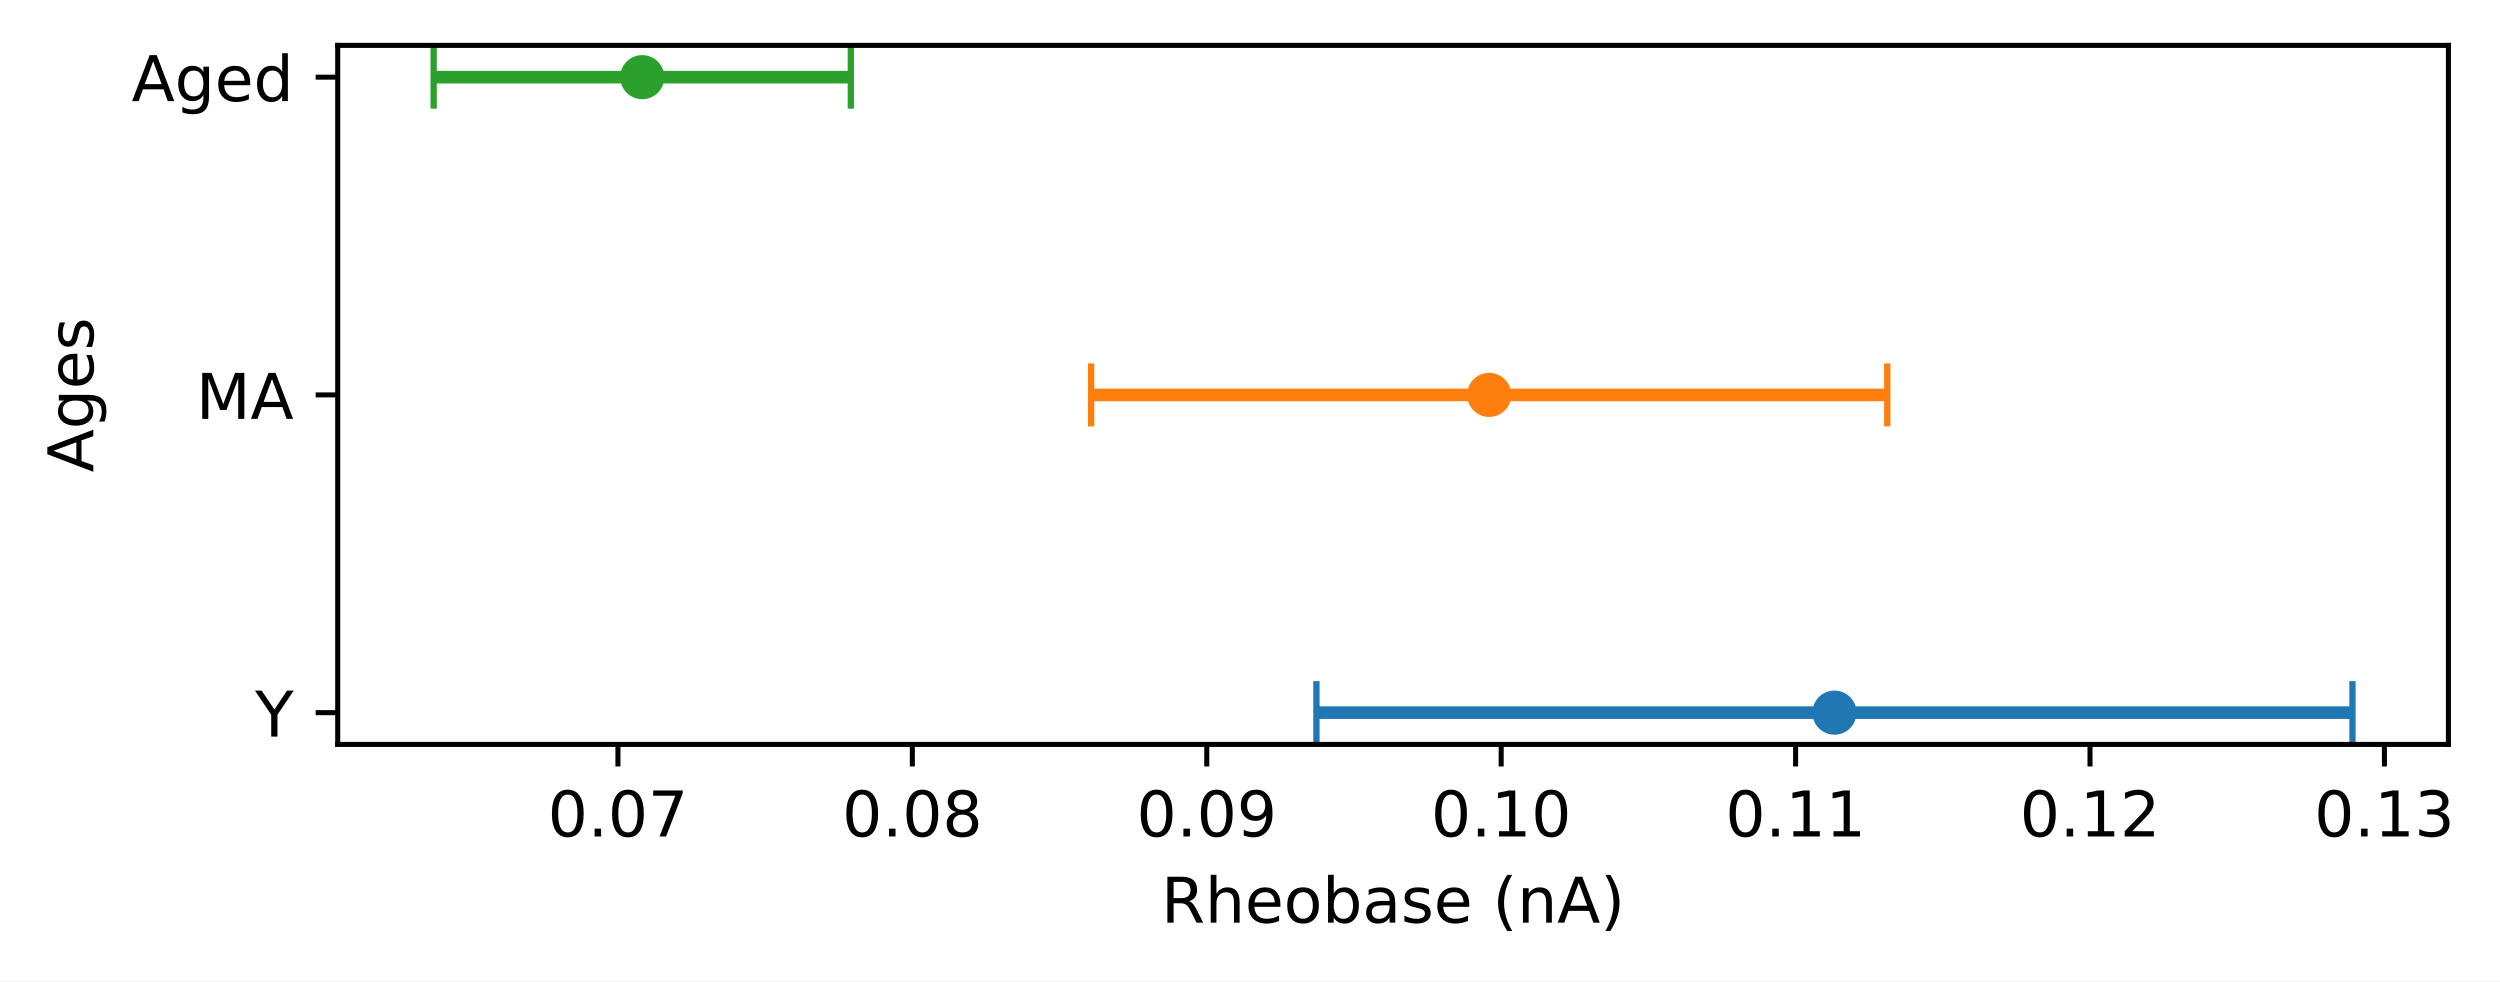
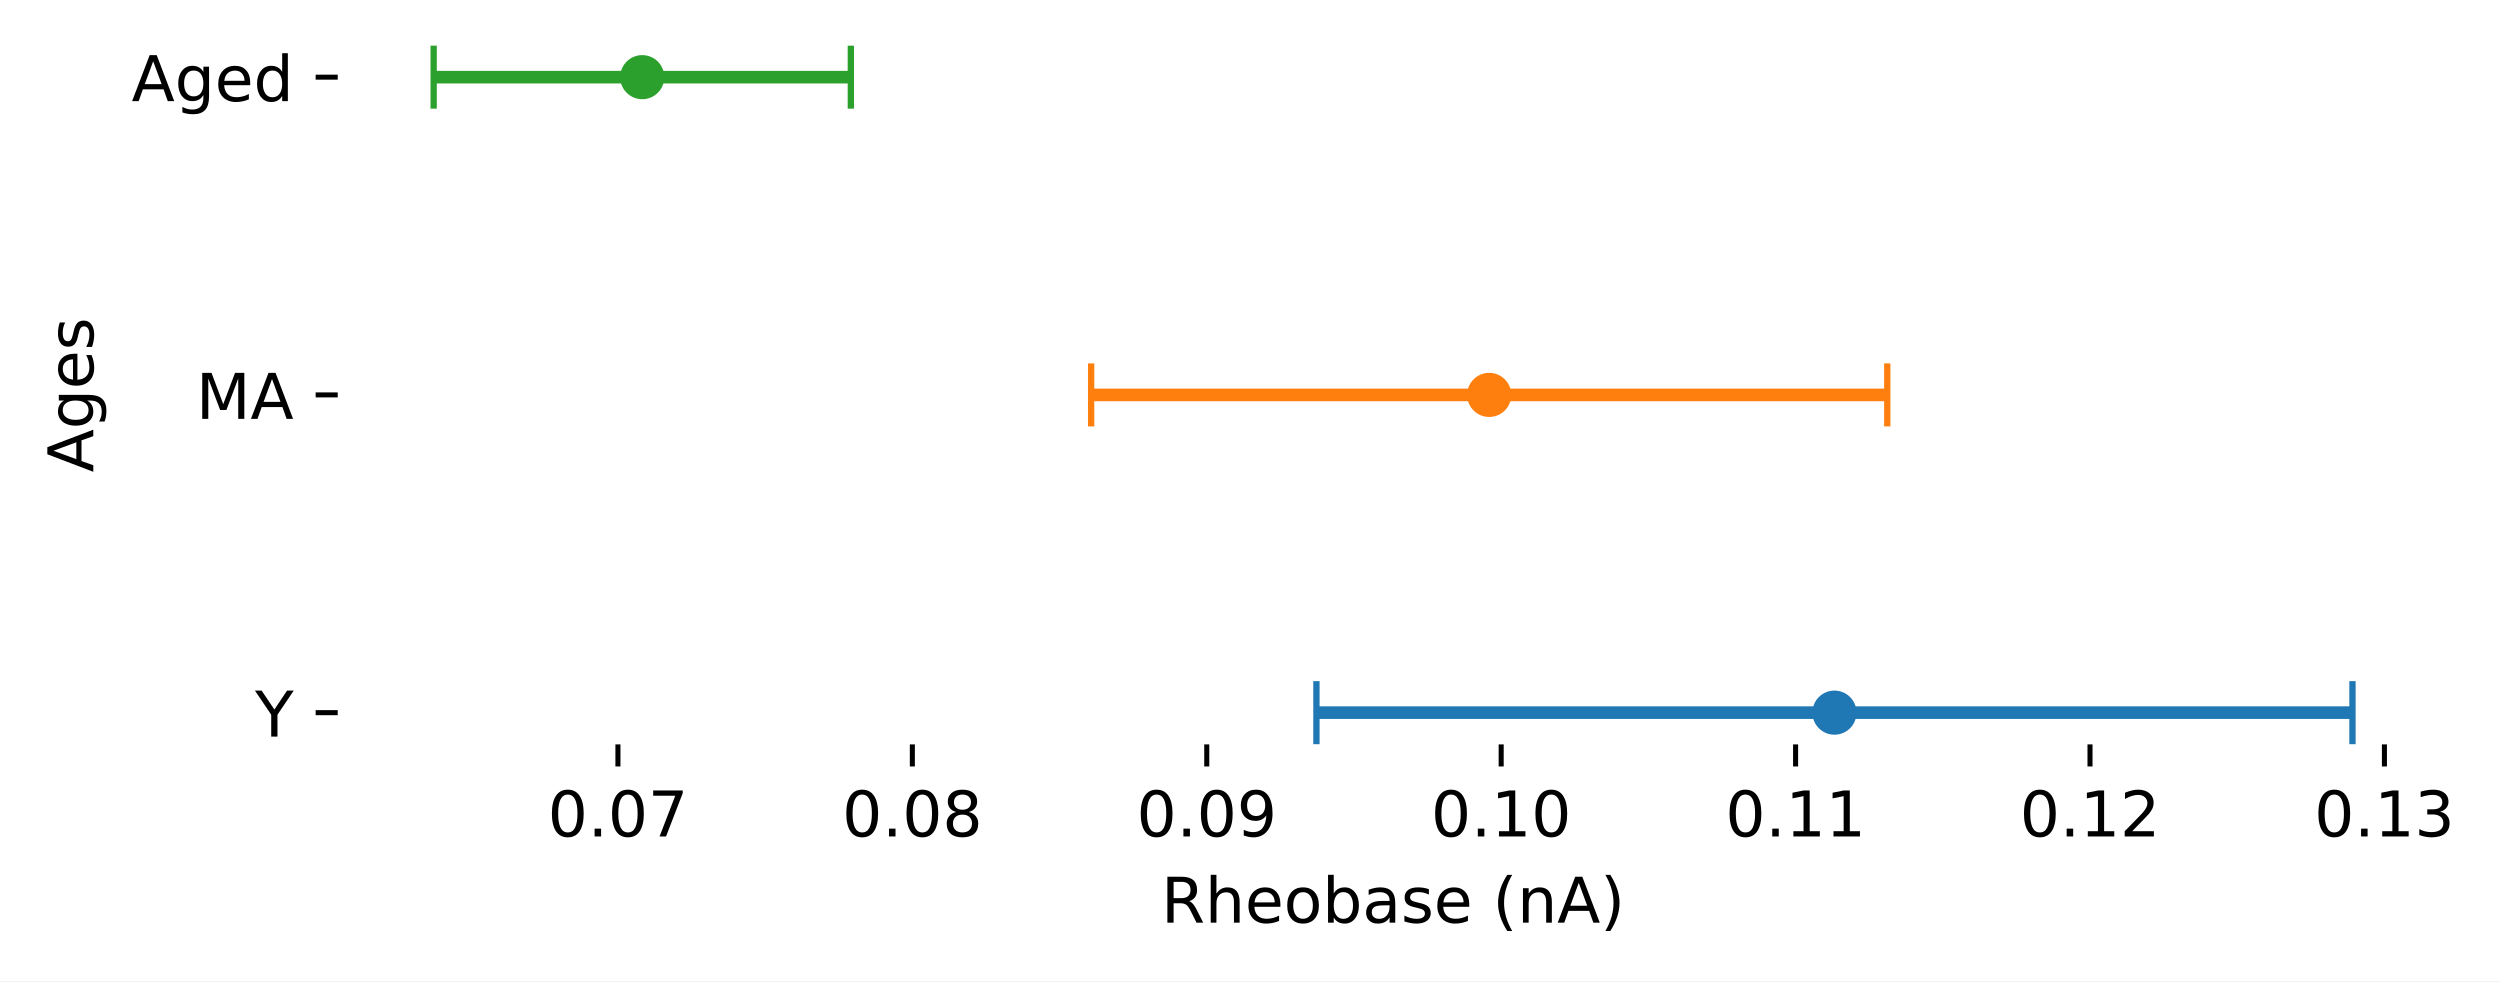
<svg xmlns="http://www.w3.org/2000/svg" xmlns:xlink="http://www.w3.org/1999/xlink" width="396.551pt" height="155.636pt" viewBox="0 0 396.551 155.636" version="1.1">
  <defs>
    <style type="text/css">*{stroke-linejoin: round; stroke-linecap: butt}</style>
  </defs>
  <g id="figure_1">
    <g id="patch_1">
      <path d="M -0 155.636  L 396.551 155.636  L 396.551 0  L -0 0  z " style="fill: #ffffff" />
    </g>
    <g id="axes_1">
      <g id="patch_2">
        <path d="M 53.569 118.08  L 388.369 118.08  L 388.369 7.2  L 53.569 7.2  z " style="fill: #ffffff" />
      </g>
      <g id="matplotlib.axis_1">
        <g id="xtick_1">
          <g id="line2d_1">
            <defs>
-               <path id="mf8d09d00fb" d="M 0 0  L 0 3.5  " style="stroke: #000000; stroke-width: 0.8" />
+               <path id="mdb78912e48" d="M 0 0  L 0 3.5  " style="stroke: #000000; stroke-width: 0.8" />
            </defs>
            <g>
-               <use xlink:href="#mf8d09d00fb" x="98.017" y="118.08" style="stroke: #000000; stroke-width: 0.8" />
+               <use xlink:href="#mdb78912e48" x="98.017" y="118.08" style="stroke: #000000; stroke-width: 0.8" />
            </g>
          </g>
          <g id="text_1">
            <g transform="translate(86.88433 132.6784) scale(0.1 -0.1)">
              <defs>
                <path id="DejaVuSans-30" d="M 2034 4250  Q 1547 4250 1301 3770  Q 1056 3291 1056 2328  Q 1056 1369 1301 889  Q 1547 409 2034 409  Q 2525 409 2770 889  Q 3016 1369 3016 2328  Q 3016 3291 2770 3770  Q 2525 4250 2034 4250  z M 2034 4750  Q 2819 4750 3233 4129  Q 3647 3509 3647 2328  Q 3647 1150 3233 529  Q 2819 -91 2034 -91  Q 1250 -91 836 529  Q 422 1150 422 2328  Q 422 3509 836 4129  Q 1250 4750 2034 4750  z " transform="scale(0.015625)" />
                <path id="DejaVuSans-2e" d="M 684 794  L 1344 794  L 1344 0  L 684 0  L 684 794  z " transform="scale(0.015625)" />
                <path id="DejaVuSans-37" d="M 525 4666  L 3525 4666  L 3525 4397  L 1831 0  L 1172 0  L 2766 4134  L 525 4134  L 525 4666  z " transform="scale(0.015625)" />
              </defs>
              <use xlink:href="#DejaVuSans-30" />
              <use xlink:href="#DejaVuSans-2e" x="63.623" />
              <use xlink:href="#DejaVuSans-30" x="95.41" />
              <use xlink:href="#DejaVuSans-37" x="159.033" />
            </g>
          </g>
        </g>
        <g id="xtick_2">
          <g id="line2d_2">
            <g>
-               <use xlink:href="#mf8d09d00fb" x="144.717" y="118.08" style="stroke: #000000; stroke-width: 0.8" />
+               <use xlink:href="#mdb78912e48" x="144.717" y="118.08" style="stroke: #000000; stroke-width: 0.8" />
            </g>
          </g>
          <g id="text_2">
            <g transform="translate(133.5844 132.6784) scale(0.1 -0.1)">
              <defs>
                <path id="DejaVuSans-38" d="M 2034 2216  Q 1584 2216 1326 1975  Q 1069 1734 1069 1313  Q 1069 891 1326 650  Q 1584 409 2034 409  Q 2484 409 2743 651  Q 3003 894 3003 1313  Q 3003 1734 2745 1975  Q 2488 2216 2034 2216  z M 1403 2484  Q 997 2584 770 2862  Q 544 3141 544 3541  Q 544 4100 942 4425  Q 1341 4750 2034 4750  Q 2731 4750 3128 4425  Q 3525 4100 3525 3541  Q 3525 3141 3298 2862  Q 3072 2584 2669 2484  Q 3125 2378 3379 2068  Q 3634 1759 3634 1313  Q 3634 634 3220 271  Q 2806 -91 2034 -91  Q 1263 -91 848 271  Q 434 634 434 1313  Q 434 1759 690 2068  Q 947 2378 1403 2484  z M 1172 3481  Q 1172 3119 1398 2916  Q 1625 2713 2034 2713  Q 2441 2713 2670 2916  Q 2900 3119 2900 3481  Q 2900 3844 2670 4047  Q 2441 4250 2034 4250  Q 1625 4250 1398 4047  Q 1172 3844 1172 3481  z " transform="scale(0.015625)" />
              </defs>
              <use xlink:href="#DejaVuSans-30" />
              <use xlink:href="#DejaVuSans-2e" x="63.623" />
              <use xlink:href="#DejaVuSans-30" x="95.41" />
              <use xlink:href="#DejaVuSans-38" x="159.033" />
            </g>
          </g>
        </g>
        <g id="xtick_3">
          <g id="line2d_3">
            <g>
-               <use xlink:href="#mf8d09d00fb" x="191.417" y="118.08" style="stroke: #000000; stroke-width: 0.8" />
+               <use xlink:href="#mdb78912e48" x="191.417" y="118.08" style="stroke: #000000; stroke-width: 0.8" />
            </g>
          </g>
          <g id="text_3">
            <g transform="translate(180.2845 132.6784) scale(0.1 -0.1)">
              <defs>
                <path id="DejaVuSans-39" d="M 703 97  L 703 672  Q 941 559 1184 500  Q 1428 441 1663 441  Q 2288 441 2617 861  Q 2947 1281 2994 2138  Q 2813 1869 2534 1725  Q 2256 1581 1919 1581  Q 1219 1581 811 2004  Q 403 2428 403 3163  Q 403 3881 828 4315  Q 1253 4750 1959 4750  Q 2769 4750 3195 4129  Q 3622 3509 3622 2328  Q 3622 1225 3098 567  Q 2575 -91 1691 -91  Q 1453 -91 1209 -44  Q 966 3 703 97  z M 1959 2075  Q 2384 2075 2632 2365  Q 2881 2656 2881 3163  Q 2881 3666 2632 3958  Q 2384 4250 1959 4250  Q 1534 4250 1286 3958  Q 1038 3666 1038 3163  Q 1038 2656 1286 2365  Q 1534 2075 1959 2075  z " transform="scale(0.015625)" />
              </defs>
              <use xlink:href="#DejaVuSans-30" />
              <use xlink:href="#DejaVuSans-2e" x="63.623" />
              <use xlink:href="#DejaVuSans-30" x="95.41" />
              <use xlink:href="#DejaVuSans-39" x="159.033" />
            </g>
          </g>
        </g>
        <g id="xtick_4">
          <g id="line2d_4">
            <g>
-               <use xlink:href="#mf8d09d00fb" x="238.117" y="118.08" style="stroke: #000000; stroke-width: 0.8" />
+               <use xlink:href="#mdb78912e48" x="238.117" y="118.08" style="stroke: #000000; stroke-width: 0.8" />
            </g>
          </g>
          <g id="text_4">
            <g transform="translate(226.9846 132.6784) scale(0.1 -0.1)">
              <defs>
                <path id="DejaVuSans-31" d="M 794 531  L 1825 531  L 1825 4091  L 703 3866  L 703 4441  L 1819 4666  L 2450 4666  L 2450 531  L 3481 531  L 3481 0  L 794 0  L 794 531  z " transform="scale(0.015625)" />
              </defs>
              <use xlink:href="#DejaVuSans-30" />
              <use xlink:href="#DejaVuSans-2e" x="63.623" />
              <use xlink:href="#DejaVuSans-31" x="95.41" />
              <use xlink:href="#DejaVuSans-30" x="159.033" />
            </g>
          </g>
        </g>
        <g id="xtick_5">
          <g id="line2d_5">
            <g>
-               <use xlink:href="#mf8d09d00fb" x="284.818" y="118.08" style="stroke: #000000; stroke-width: 0.8" />
+               <use xlink:href="#mdb78912e48" x="284.818" y="118.08" style="stroke: #000000; stroke-width: 0.8" />
            </g>
          </g>
          <g id="text_5">
            <g transform="translate(273.6847 132.6784) scale(0.1 -0.1)">
              <use xlink:href="#DejaVuSans-30" />
              <use xlink:href="#DejaVuSans-2e" x="63.623" />
              <use xlink:href="#DejaVuSans-31" x="95.41" />
              <use xlink:href="#DejaVuSans-31" x="159.033" />
            </g>
          </g>
        </g>
        <g id="xtick_6">
          <g id="line2d_6">
            <g>
-               <use xlink:href="#mf8d09d00fb" x="331.518" y="118.08" style="stroke: #000000; stroke-width: 0.8" />
+               <use xlink:href="#mdb78912e48" x="331.518" y="118.08" style="stroke: #000000; stroke-width: 0.8" />
            </g>
          </g>
          <g id="text_6">
            <g transform="translate(320.3848 132.6784) scale(0.1 -0.1)">
              <defs>
                <path id="DejaVuSans-32" d="M 1228 531  L 3431 531  L 3431 0  L 469 0  L 469 531  Q 828 903 1448 1529  Q 2069 2156 2228 2338  Q 2531 2678 2651 2914  Q 2772 3150 2772 3378  Q 2772 3750 2511 3984  Q 2250 4219 1831 4219  Q 1534 4219 1204 4116  Q 875 4013 500 3803  L 500 4441  Q 881 4594 1212 4672  Q 1544 4750 1819 4750  Q 2544 4750 2975 4387  Q 3406 4025 3406 3419  Q 3406 3131 3298 2873  Q 3191 2616 2906 2266  Q 2828 2175 2409 1742  Q 1991 1309 1228 531  z " transform="scale(0.015625)" />
              </defs>
              <use xlink:href="#DejaVuSans-30" />
              <use xlink:href="#DejaVuSans-2e" x="63.623" />
              <use xlink:href="#DejaVuSans-31" x="95.41" />
              <use xlink:href="#DejaVuSans-32" x="159.033" />
            </g>
          </g>
        </g>
        <g id="xtick_7">
          <g id="line2d_7">
            <g>
-               <use xlink:href="#mf8d09d00fb" x="378.218" y="118.08" style="stroke: #000000; stroke-width: 0.8" />
+               <use xlink:href="#mdb78912e48" x="378.218" y="118.08" style="stroke: #000000; stroke-width: 0.8" />
            </g>
          </g>
          <g id="text_7">
            <g transform="translate(367.0849 132.6784) scale(0.1 -0.1)">
              <defs>
                <path id="DejaVuSans-33" d="M 2597 2516  Q 3050 2419 3304 2112  Q 3559 1806 3559 1356  Q 3559 666 3084 287  Q 2609 -91 1734 -91  Q 1441 -91 1130 -33  Q 819 25 488 141  L 488 750  Q 750 597 1062 519  Q 1375 441 1716 441  Q 2309 441 2620 675  Q 2931 909 2931 1356  Q 2931 1769 2642 2001  Q 2353 2234 1838 2234  L 1294 2234  L 1294 2753  L 1863 2753  Q 2328 2753 2575 2939  Q 2822 3125 2822 3475  Q 2822 3834 2567 4026  Q 2313 4219 1838 4219  Q 1578 4219 1281 4162  Q 984 4106 628 3988  L 628 4550  Q 988 4650 1302 4700  Q 1616 4750 1894 4750  Q 2613 4750 3031 4423  Q 3450 4097 3450 3541  Q 3450 3153 3228 2886  Q 3006 2619 2597 2516  z " transform="scale(0.015625)" />
              </defs>
              <use xlink:href="#DejaVuSans-30" />
              <use xlink:href="#DejaVuSans-2e" x="63.623" />
              <use xlink:href="#DejaVuSans-31" x="95.41" />
              <use xlink:href="#DejaVuSans-33" x="159.033" />
            </g>
          </g>
        </g>
        <g id="text_8">
          <g transform="translate(184.1906 146.3566) scale(0.1 -0.1)">
            <defs>
              <path id="DejaVuSans-52" d="M 2841 2188  Q 3044 2119 3236 1894  Q 3428 1669 3622 1275  L 4263 0  L 3584 0  L 2988 1197  Q 2756 1666 2539 1819  Q 2322 1972 1947 1972  L 1259 1972  L 1259 0  L 628 0  L 628 4666  L 2053 4666  Q 2853 4666 3247 4331  Q 3641 3997 3641 3322  Q 3641 2881 3436 2590  Q 3231 2300 2841 2188  z M 1259 4147  L 1259 2491  L 2053 2491  Q 2509 2491 2742 2702  Q 2975 2913 2975 3322  Q 2975 3731 2742 3939  Q 2509 4147 2053 4147  L 1259 4147  z " transform="scale(0.015625)" />
              <path id="DejaVuSans-68" d="M 3513 2113  L 3513 0  L 2938 0  L 2938 2094  Q 2938 2591 2744 2837  Q 2550 3084 2163 3084  Q 1697 3084 1428 2787  Q 1159 2491 1159 1978  L 1159 0  L 581 0  L 581 4863  L 1159 4863  L 1159 2956  Q 1366 3272 1645 3428  Q 1925 3584 2291 3584  Q 2894 3584 3203 3211  Q 3513 2838 3513 2113  z " transform="scale(0.015625)" />
              <path id="DejaVuSans-65" d="M 3597 1894  L 3597 1613  L 953 1613  Q 991 1019 1311 708  Q 1631 397 2203 397  Q 2534 397 2845 478  Q 3156 559 3463 722  L 3463 178  Q 3153 47 2828 -22  Q 2503 -91 2169 -91  Q 1331 -91 842 396  Q 353 884 353 1716  Q 353 2575 817 3079  Q 1281 3584 2069 3584  Q 2775 3584 3186 3129  Q 3597 2675 3597 1894  z M 3022 2063  Q 3016 2534 2758 2815  Q 2500 3097 2075 3097  Q 1594 3097 1305 2825  Q 1016 2553 972 2059  L 3022 2063  z " transform="scale(0.015625)" />
              <path id="DejaVuSans-6f" d="M 1959 3097  Q 1497 3097 1228 2736  Q 959 2375 959 1747  Q 959 1119 1226 758  Q 1494 397 1959 397  Q 2419 397 2687 759  Q 2956 1122 2956 1747  Q 2956 2369 2687 2733  Q 2419 3097 1959 3097  z M 1959 3584  Q 2709 3584 3137 3096  Q 3566 2609 3566 1747  Q 3566 888 3137 398  Q 2709 -91 1959 -91  Q 1206 -91 779 398  Q 353 888 353 1747  Q 353 2609 779 3096  Q 1206 3584 1959 3584  z " transform="scale(0.015625)" />
              <path id="DejaVuSans-62" d="M 3116 1747  Q 3116 2381 2855 2742  Q 2594 3103 2138 3103  Q 1681 3103 1420 2742  Q 1159 2381 1159 1747  Q 1159 1113 1420 752  Q 1681 391 2138 391  Q 2594 391 2855 752  Q 3116 1113 3116 1747  z M 1159 2969  Q 1341 3281 1617 3432  Q 1894 3584 2278 3584  Q 2916 3584 3314 3078  Q 3713 2572 3713 1747  Q 3713 922 3314 415  Q 2916 -91 2278 -91  Q 1894 -91 1617 61  Q 1341 213 1159 525  L 1159 0  L 581 0  L 581 4863  L 1159 4863  L 1159 2969  z " transform="scale(0.015625)" />
              <path id="DejaVuSans-61" d="M 2194 1759  Q 1497 1759 1228 1600  Q 959 1441 959 1056  Q 959 750 1161 570  Q 1363 391 1709 391  Q 2188 391 2477 730  Q 2766 1069 2766 1631  L 2766 1759  L 2194 1759  z M 3341 1997  L 3341 0  L 2766 0  L 2766 531  Q 2569 213 2275 61  Q 1981 -91 1556 -91  Q 1019 -91 701 211  Q 384 513 384 1019  Q 384 1609 779 1909  Q 1175 2209 1959 2209  L 2766 2209  L 2766 2266  Q 2766 2663 2505 2880  Q 2244 3097 1772 3097  Q 1472 3097 1187 3025  Q 903 2953 641 2809  L 641 3341  Q 956 3463 1253 3523  Q 1550 3584 1831 3584  Q 2591 3584 2966 3190  Q 3341 2797 3341 1997  z " transform="scale(0.015625)" />
              <path id="DejaVuSans-73" d="M 2834 3397  L 2834 2853  Q 2591 2978 2328 3040  Q 2066 3103 1784 3103  Q 1356 3103 1142 2972  Q 928 2841 928 2578  Q 928 2378 1081 2264  Q 1234 2150 1697 2047  L 1894 2003  Q 2506 1872 2764 1633  Q 3022 1394 3022 966  Q 3022 478 2636 193  Q 2250 -91 1575 -91  Q 1294 -91 989 -36  Q 684 19 347 128  L 347 722  Q 666 556 975 473  Q 1284 391 1588 391  Q 1994 391 2212 530  Q 2431 669 2431 922  Q 2431 1156 2273 1281  Q 2116 1406 1581 1522  L 1381 1569  Q 847 1681 609 1914  Q 372 2147 372 2553  Q 372 3047 722 3315  Q 1072 3584 1716 3584  Q 2034 3584 2315 3537  Q 2597 3491 2834 3397  z " transform="scale(0.015625)" />
              <path id="DejaVuSans-20" transform="scale(0.015625)" />
              <path id="DejaVuSans-28" d="M 1984 4856  Q 1566 4138 1362 3434  Q 1159 2731 1159 2009  Q 1159 1288 1364 580  Q 1569 -128 1984 -844  L 1484 -844  Q 1016 -109 783 600  Q 550 1309 550 2009  Q 550 2706 781 3412  Q 1013 4119 1484 4856  L 1984 4856  z " transform="scale(0.015625)" />
              <path id="DejaVuSans-6e" d="M 3513 2113  L 3513 0  L 2938 0  L 2938 2094  Q 2938 2591 2744 2837  Q 2550 3084 2163 3084  Q 1697 3084 1428 2787  Q 1159 2491 1159 1978  L 1159 0  L 581 0  L 581 3500  L 1159 3500  L 1159 2956  Q 1366 3272 1645 3428  Q 1925 3584 2291 3584  Q 2894 3584 3203 3211  Q 3513 2838 3513 2113  z " transform="scale(0.015625)" />
              <path id="DejaVuSans-41" d="M 2188 4044  L 1331 1722  L 3047 1722  L 2188 4044  z M 1831 4666  L 2547 4666  L 4325 0  L 3669 0  L 3244 1197  L 1141 1197  L 716 0  L 50 0  L 1831 4666  z " transform="scale(0.015625)" />
              <path id="DejaVuSans-29" d="M 513 4856  L 1013 4856  Q 1481 4119 1714 3412  Q 1947 2706 1947 2009  Q 1947 1309 1714 600  Q 1481 -109 1013 -844  L 513 -844  Q 928 -128 1133 580  Q 1338 1288 1338 2009  Q 1338 2731 1133 3434  Q 928 4138 513 4856  z " transform="scale(0.015625)" />
            </defs>
            <use xlink:href="#DejaVuSans-52" />
            <use xlink:href="#DejaVuSans-68" x="69.482" />
            <use xlink:href="#DejaVuSans-65" x="132.861" />
            <use xlink:href="#DejaVuSans-6f" x="194.385" />
            <use xlink:href="#DejaVuSans-62" x="255.566" />
            <use xlink:href="#DejaVuSans-61" x="319.043" />
            <use xlink:href="#DejaVuSans-73" x="380.322" />
            <use xlink:href="#DejaVuSans-65" x="432.422" />
            <use xlink:href="#DejaVuSans-20" x="493.945" />
            <use xlink:href="#DejaVuSans-28" x="525.732" />
            <use xlink:href="#DejaVuSans-6e" x="564.746" />
            <use xlink:href="#DejaVuSans-41" x="628.125" />
            <use xlink:href="#DejaVuSans-29" x="696.533" />
          </g>
        </g>
      </g>
      <g id="matplotlib.axis_2">
        <g id="ytick_1">
          <g id="line2d_8">
            <defs>
-               <path id="mccab264c67" d="M 0 0  L -3.5 0  " style="stroke: #000000; stroke-width: 0.8" />
+               <path id="mc1f8c6958e" d="M 0 0  L -3.5 0  " style="stroke: #000000; stroke-width: 0.8" />
            </defs>
            <g>
-               <use xlink:href="#mccab264c67" x="53.569" y="113.04" style="stroke: #000000; stroke-width: 0.8" />
+               <use xlink:href="#mc1f8c6958e" x="53.569" y="113.04" style="stroke: #000000; stroke-width: 0.8" />
            </g>
          </g>
          <g id="text_9">
            <g transform="translate(40.46094 116.8392) scale(0.1 -0.1)">
              <defs>
                <path id="DejaVuSans-59" d="M -13 4666  L 666 4666  L 1959 2747  L 3244 4666  L 3922 4666  L 2272 2222  L 2272 0  L 1638 0  L 1638 2222  L -13 4666  z " transform="scale(0.015625)" />
              </defs>
              <use xlink:href="#DejaVuSans-59" />
            </g>
          </g>
        </g>
        <g id="ytick_2">
          <g id="line2d_9">
            <g>
-               <use xlink:href="#mccab264c67" x="53.569" y="62.64" style="stroke: #000000; stroke-width: 0.8" />
+               <use xlink:href="#mc1f8c6958e" x="53.569" y="62.64" style="stroke: #000000; stroke-width: 0.8" />
            </g>
          </g>
          <g id="text_10">
            <g transform="translate(31.1 66.43922) scale(0.1 -0.1)">
              <defs>
                <path id="DejaVuSans-4d" d="M 628 4666  L 1569 4666  L 2759 1491  L 3956 4666  L 4897 4666  L 4897 0  L 4281 0  L 4281 4097  L 3078 897  L 2444 897  L 1241 4097  L 1241 0  L 628 0  L 628 4666  z " transform="scale(0.015625)" />
              </defs>
              <use xlink:href="#DejaVuSans-4d" />
              <use xlink:href="#DejaVuSans-41" x="86.279" />
            </g>
          </g>
        </g>
        <g id="ytick_3">
          <g id="line2d_10">
            <g>
-               <use xlink:href="#mccab264c67" x="53.569" y="12.24" style="stroke: #000000; stroke-width: 0.8" />
+               <use xlink:href="#mc1f8c6958e" x="53.569" y="12.24" style="stroke: #000000; stroke-width: 0.8" />
            </g>
          </g>
          <g id="text_11">
            <g transform="translate(20.87813 16.03922) scale(0.1 -0.1)">
              <defs>
                <path id="DejaVuSans-67" d="M 2906 1791  Q 2906 2416 2648 2759  Q 2391 3103 1925 3103  Q 1463 3103 1205 2759  Q 947 2416 947 1791  Q 947 1169 1205 825  Q 1463 481 1925 481  Q 2391 481 2648 825  Q 2906 1169 2906 1791  z M 3481 434  Q 3481 -459 3084 -895  Q 2688 -1331 1869 -1331  Q 1566 -1331 1297 -1286  Q 1028 -1241 775 -1147  L 775 -588  Q 1028 -725 1275 -790  Q 1522 -856 1778 -856  Q 2344 -856 2625 -561  Q 2906 -266 2906 331  L 2906 616  Q 2728 306 2450 153  Q 2172 0 1784 0  Q 1141 0 747 490  Q 353 981 353 1791  Q 353 2603 747 3093  Q 1141 3584 1784 3584  Q 2172 3584 2450 3431  Q 2728 3278 2906 2969  L 2906 3500  L 3481 3500  L 3481 434  z " transform="scale(0.015625)" />
                <path id="DejaVuSans-64" d="M 2906 2969  L 2906 4863  L 3481 4863  L 3481 0  L 2906 0  L 2906 525  Q 2725 213 2448 61  Q 2172 -91 1784 -91  Q 1150 -91 751 415  Q 353 922 353 1747  Q 353 2572 751 3078  Q 1150 3584 1784 3584  Q 2172 3584 2448 3432  Q 2725 3281 2906 2969  z M 947 1747  Q 947 1113 1208 752  Q 1469 391 1925 391  Q 2381 391 2643 752  Q 2906 1113 2906 1747  Q 2906 2381 2643 2742  Q 2381 3103 1925 3103  Q 1469 3103 1208 2742  Q 947 2381 947 1747  z " transform="scale(0.015625)" />
              </defs>
              <use xlink:href="#DejaVuSans-41" />
              <use xlink:href="#DejaVuSans-67" x="68.408" />
              <use xlink:href="#DejaVuSans-65" x="131.885" />
              <use xlink:href="#DejaVuSans-64" x="193.408" />
            </g>
          </g>
        </g>
        <g id="text_12">
          <g transform="translate(14.79844 74.91578) rotate(-90) scale(0.1 -0.1)">
            <use xlink:href="#DejaVuSans-41" />
            <use xlink:href="#DejaVuSans-67" x="68.408" />
            <use xlink:href="#DejaVuSans-65" x="131.885" />
            <use xlink:href="#DejaVuSans-73" x="193.408" />
          </g>
        </g>
      </g>
      <g id="LineCollection_1">
-         <path d="M 208.813 113.04  L 373.151 113.04  " clip-path="url(#pc0917f3879)" style="fill: none; stroke: #1f77b4; stroke-width: 2" />
+         <path d="M 208.813 113.04  L 373.151 113.04  " clip-path="url(#pf74190dbaf)" style="fill: none; stroke: #1f77b4; stroke-width: 2" />
      </g>
      <g id="line2d_11">
        <defs>
-           <path id="m50456d3e60" d="M 0 5  L 0 -5  " style="stroke: #1f77b4" />
-         </defs>
-         <g clip-path="url(#pc0917f3879)">
-           <use xlink:href="#m50456d3e60" x="208.813" y="113.04" style="fill: #1f77b4; stroke: #1f77b4" />
+           <path id="m1eca7707e5" d="M 0 5  L 0 -5  " style="stroke: #1f77b4" />
+         </defs>
+         <g clip-path="url(#pf74190dbaf)">
+           <use xlink:href="#m1eca7707e5" x="208.813" y="113.04" style="fill: #1f77b4; stroke: #1f77b4" />
        </g>
      </g>
      <g id="line2d_12">
-         <g clip-path="url(#pc0917f3879)">
-           <use xlink:href="#m50456d3e60" x="373.151" y="113.04" style="fill: #1f77b4; stroke: #1f77b4" />
+         <g clip-path="url(#pf74190dbaf)">
+           <use xlink:href="#m1eca7707e5" x="373.151" y="113.04" style="fill: #1f77b4; stroke: #1f77b4" />
        </g>
      </g>
      <g id="LineCollection_2">
-         <path d="M 173.077 62.64  L 299.359 62.64  " clip-path="url(#pc0917f3879)" style="fill: none; stroke: #ff7f0e; stroke-width: 2" />
+         <path d="M 173.077 62.64  L 299.359 62.64  " clip-path="url(#pf74190dbaf)" style="fill: none; stroke: #ff7f0e; stroke-width: 2" />
      </g>
      <g id="line2d_13">
        <defs>
-           <path id="mc654f1b46d" d="M 0 5  L 0 -5  " style="stroke: #ff7f0e" />
-         </defs>
-         <g clip-path="url(#pc0917f3879)">
-           <use xlink:href="#mc654f1b46d" x="173.077" y="62.64" style="fill: #ff7f0e; stroke: #ff7f0e" />
+           <path id="m4f209fed95" d="M 0 5  L 0 -5  " style="stroke: #ff7f0e" />
+         </defs>
+         <g clip-path="url(#pf74190dbaf)">
+           <use xlink:href="#m4f209fed95" x="173.077" y="62.64" style="fill: #ff7f0e; stroke: #ff7f0e" />
        </g>
      </g>
      <g id="line2d_14">
-         <g clip-path="url(#pc0917f3879)">
-           <use xlink:href="#mc654f1b46d" x="299.359" y="62.64" style="fill: #ff7f0e; stroke: #ff7f0e" />
+         <g clip-path="url(#pf74190dbaf)">
+           <use xlink:href="#m4f209fed95" x="299.359" y="62.64" style="fill: #ff7f0e; stroke: #ff7f0e" />
        </g>
      </g>
      <g id="LineCollection_3">
-         <path d="M 68.787 12.24  L 134.96 12.24  " clip-path="url(#pc0917f3879)" style="fill: none; stroke: #2ca02c; stroke-width: 2" />
+         <path d="M 68.787 12.24  L 134.96 12.24  " clip-path="url(#pf74190dbaf)" style="fill: none; stroke: #2ca02c; stroke-width: 2" />
      </g>
      <g id="line2d_15">
        <defs>
-           <path id="mc09f18d719" d="M 0 5  L 0 -5  " style="stroke: #2ca02c" />
-         </defs>
-         <g clip-path="url(#pc0917f3879)">
-           <use xlink:href="#mc09f18d719" x="68.787" y="12.24" style="fill: #2ca02c; stroke: #2ca02c" />
+           <path id="m6ec4bc8702" d="M 0 5  L 0 -5  " style="stroke: #2ca02c" />
+         </defs>
+         <g clip-path="url(#pf74190dbaf)">
+           <use xlink:href="#m6ec4bc8702" x="68.787" y="12.24" style="fill: #2ca02c; stroke: #2ca02c" />
        </g>
      </g>
      <g id="line2d_16">
-         <g clip-path="url(#pc0917f3879)">
-           <use xlink:href="#mc09f18d719" x="134.96" y="12.24" style="fill: #2ca02c; stroke: #2ca02c" />
+         <g clip-path="url(#pf74190dbaf)">
+           <use xlink:href="#m6ec4bc8702" x="134.96" y="12.24" style="fill: #2ca02c; stroke: #2ca02c" />
        </g>
      </g>
      <g id="line2d_17">
        <defs>
-           <path id="maadac71a60" d="M 0 3  C 0.796 3 1.559 2.684 2.121 2.121  C 2.684 1.559 3 0.796 3 0  C 3 -0.796 2.684 -1.559 2.121 -2.121  C 1.559 -2.684 0.796 -3 0 -3  C -0.796 -3 -1.559 -2.684 -2.121 -2.121  C -2.684 -1.559 -3 -0.796 -3 0  C -3 0.796 -2.684 1.559 -2.121 2.121  C -1.559 2.684 -0.796 3 0 3  z " style="stroke: #1f77b4" />
-         </defs>
-         <g clip-path="url(#pc0917f3879)">
-           <use xlink:href="#maadac71a60" x="290.982" y="113.04" style="fill: #1f77b4; stroke: #1f77b4" />
+           <path id="m22ea74e0a3" d="M 0 3  C 0.796 3 1.559 2.684 2.121 2.121  C 2.684 1.559 3 0.796 3 0  C 3 -0.796 2.684 -1.559 2.121 -2.121  C 1.559 -2.684 0.796 -3 0 -3  C -0.796 -3 -1.559 -2.684 -2.121 -2.121  C -2.684 -1.559 -3 -0.796 -3 0  C -3 0.796 -2.684 1.559 -2.121 2.121  C -1.559 2.684 -0.796 3 0 3  z " style="stroke: #1f77b4" />
+         </defs>
+         <g clip-path="url(#pf74190dbaf)">
+           <use xlink:href="#m22ea74e0a3" x="290.982" y="113.04" style="fill: #1f77b4; stroke: #1f77b4" />
        </g>
      </g>
      <g id="line2d_18">
        <defs>
-           <path id="m184f12d9d6" d="M 0 3  C 0.796 3 1.559 2.684 2.121 2.121  C 2.684 1.559 3 0.796 3 0  C 3 -0.796 2.684 -1.559 2.121 -2.121  C 1.559 -2.684 0.796 -3 0 -3  C -0.796 -3 -1.559 -2.684 -2.121 -2.121  C -2.684 -1.559 -3 -0.796 -3 0  C -3 0.796 -2.684 1.559 -2.121 2.121  C -1.559 2.684 -0.796 3 0 3  z " style="stroke: #ff7f0e" />
-         </defs>
-         <g clip-path="url(#pc0917f3879)">
-           <use xlink:href="#m184f12d9d6" x="236.218" y="62.64" style="fill: #ff7f0e; stroke: #ff7f0e" />
+           <path id="m5e68300a50" d="M 0 3  C 0.796 3 1.559 2.684 2.121 2.121  C 2.684 1.559 3 0.796 3 0  C 3 -0.796 2.684 -1.559 2.121 -2.121  C 1.559 -2.684 0.796 -3 0 -3  C -0.796 -3 -1.559 -2.684 -2.121 -2.121  C -2.684 -1.559 -3 -0.796 -3 0  C -3 0.796 -2.684 1.559 -2.121 2.121  C -1.559 2.684 -0.796 3 0 3  z " style="stroke: #ff7f0e" />
+         </defs>
+         <g clip-path="url(#pf74190dbaf)">
+           <use xlink:href="#m5e68300a50" x="236.218" y="62.64" style="fill: #ff7f0e; stroke: #ff7f0e" />
        </g>
      </g>
      <g id="line2d_19">
        <defs>
-           <path id="mc11aea2c21" d="M 0 3  C 0.796 3 1.559 2.684 2.121 2.121  C 2.684 1.559 3 0.796 3 0  C 3 -0.796 2.684 -1.559 2.121 -2.121  C 1.559 -2.684 0.796 -3 0 -3  C -0.796 -3 -1.559 -2.684 -2.121 -2.121  C -2.684 -1.559 -3 -0.796 -3 0  C -3 0.796 -2.684 1.559 -2.121 2.121  C -1.559 2.684 -0.796 3 0 3  z " style="stroke: #2ca02c" />
-         </defs>
-         <g clip-path="url(#pc0917f3879)">
-           <use xlink:href="#mc11aea2c21" x="101.873" y="12.24" style="fill: #2ca02c; stroke: #2ca02c" />
-         </g>
-       </g>
-       <g id="patch_3">
-         <path d="M 53.569 118.08  L 53.569 7.2  " style="fill: none; stroke: #000000; stroke-width: 0.8; stroke-linejoin: miter; stroke-linecap: square" />
-       </g>
-       <g id="patch_4">
-         <path d="M 388.369 118.08  L 388.369 7.2  " style="fill: none; stroke: #000000; stroke-width: 0.8; stroke-linejoin: miter; stroke-linecap: square" />
-       </g>
-       <g id="patch_5">
-         <path d="M 53.569 118.08  L 388.369 118.08  " style="fill: none; stroke: #000000; stroke-width: 0.8; stroke-linejoin: miter; stroke-linecap: square" />
-       </g>
-       <g id="patch_6">
-         <path d="M 53.569 7.2  L 388.369 7.2  " style="fill: none; stroke: #000000; stroke-width: 0.8; stroke-linejoin: miter; stroke-linecap: square" />
+           <path id="maf4621cc8b" d="M 0 3  C 0.796 3 1.559 2.684 2.121 2.121  C 2.684 1.559 3 0.796 3 0  C 3 -0.796 2.684 -1.559 2.121 -2.121  C 1.559 -2.684 0.796 -3 0 -3  C -0.796 -3 -1.559 -2.684 -2.121 -2.121  C -2.684 -1.559 -3 -0.796 -3 0  C -3 0.796 -2.684 1.559 -2.121 2.121  C -1.559 2.684 -0.796 3 0 3  z " style="stroke: #2ca02c" />
+         </defs>
+         <g clip-path="url(#pf74190dbaf)">
+           <use xlink:href="#maf4621cc8b" x="101.873" y="12.24" style="fill: #2ca02c; stroke: #2ca02c" />
+         </g>
      </g>
    </g>
  </g>
  <defs>
-     <clipPath id="pc0917f3879">
+     <clipPath id="pf74190dbaf">
      <rect x="53.569" y="7.2" width="334.8" height="110.88" />
    </clipPath>
  </defs>
</svg>
